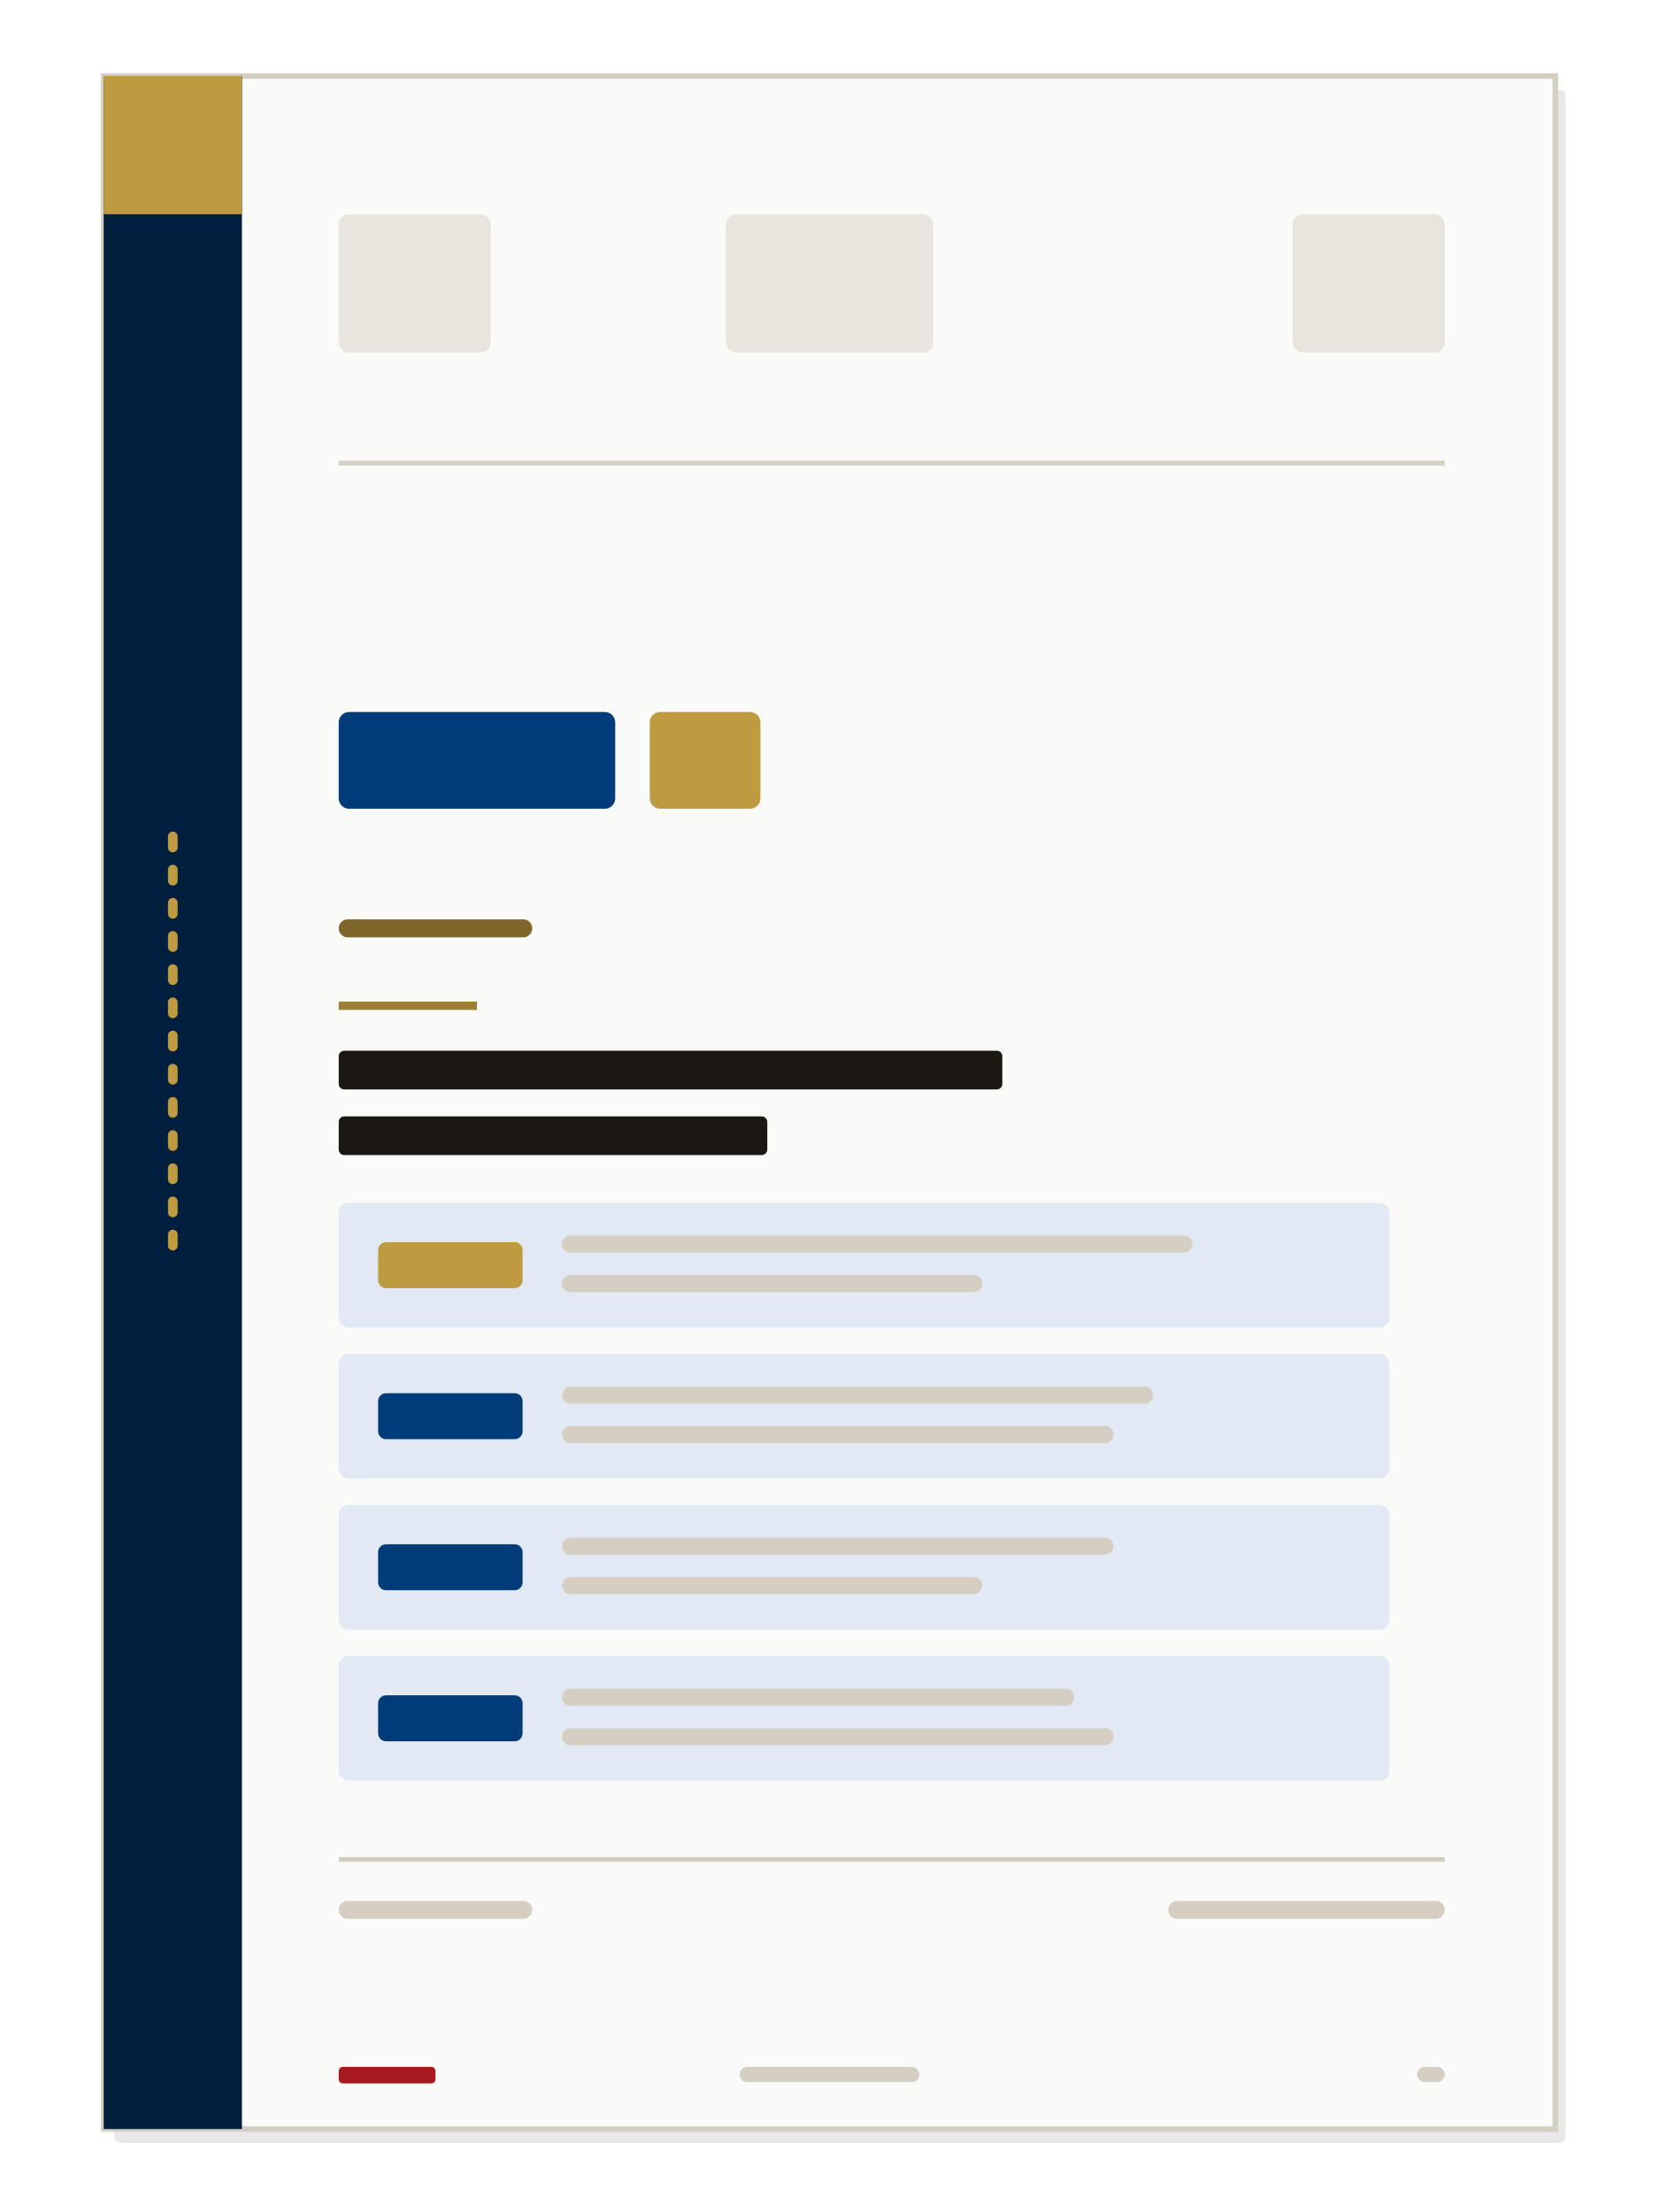
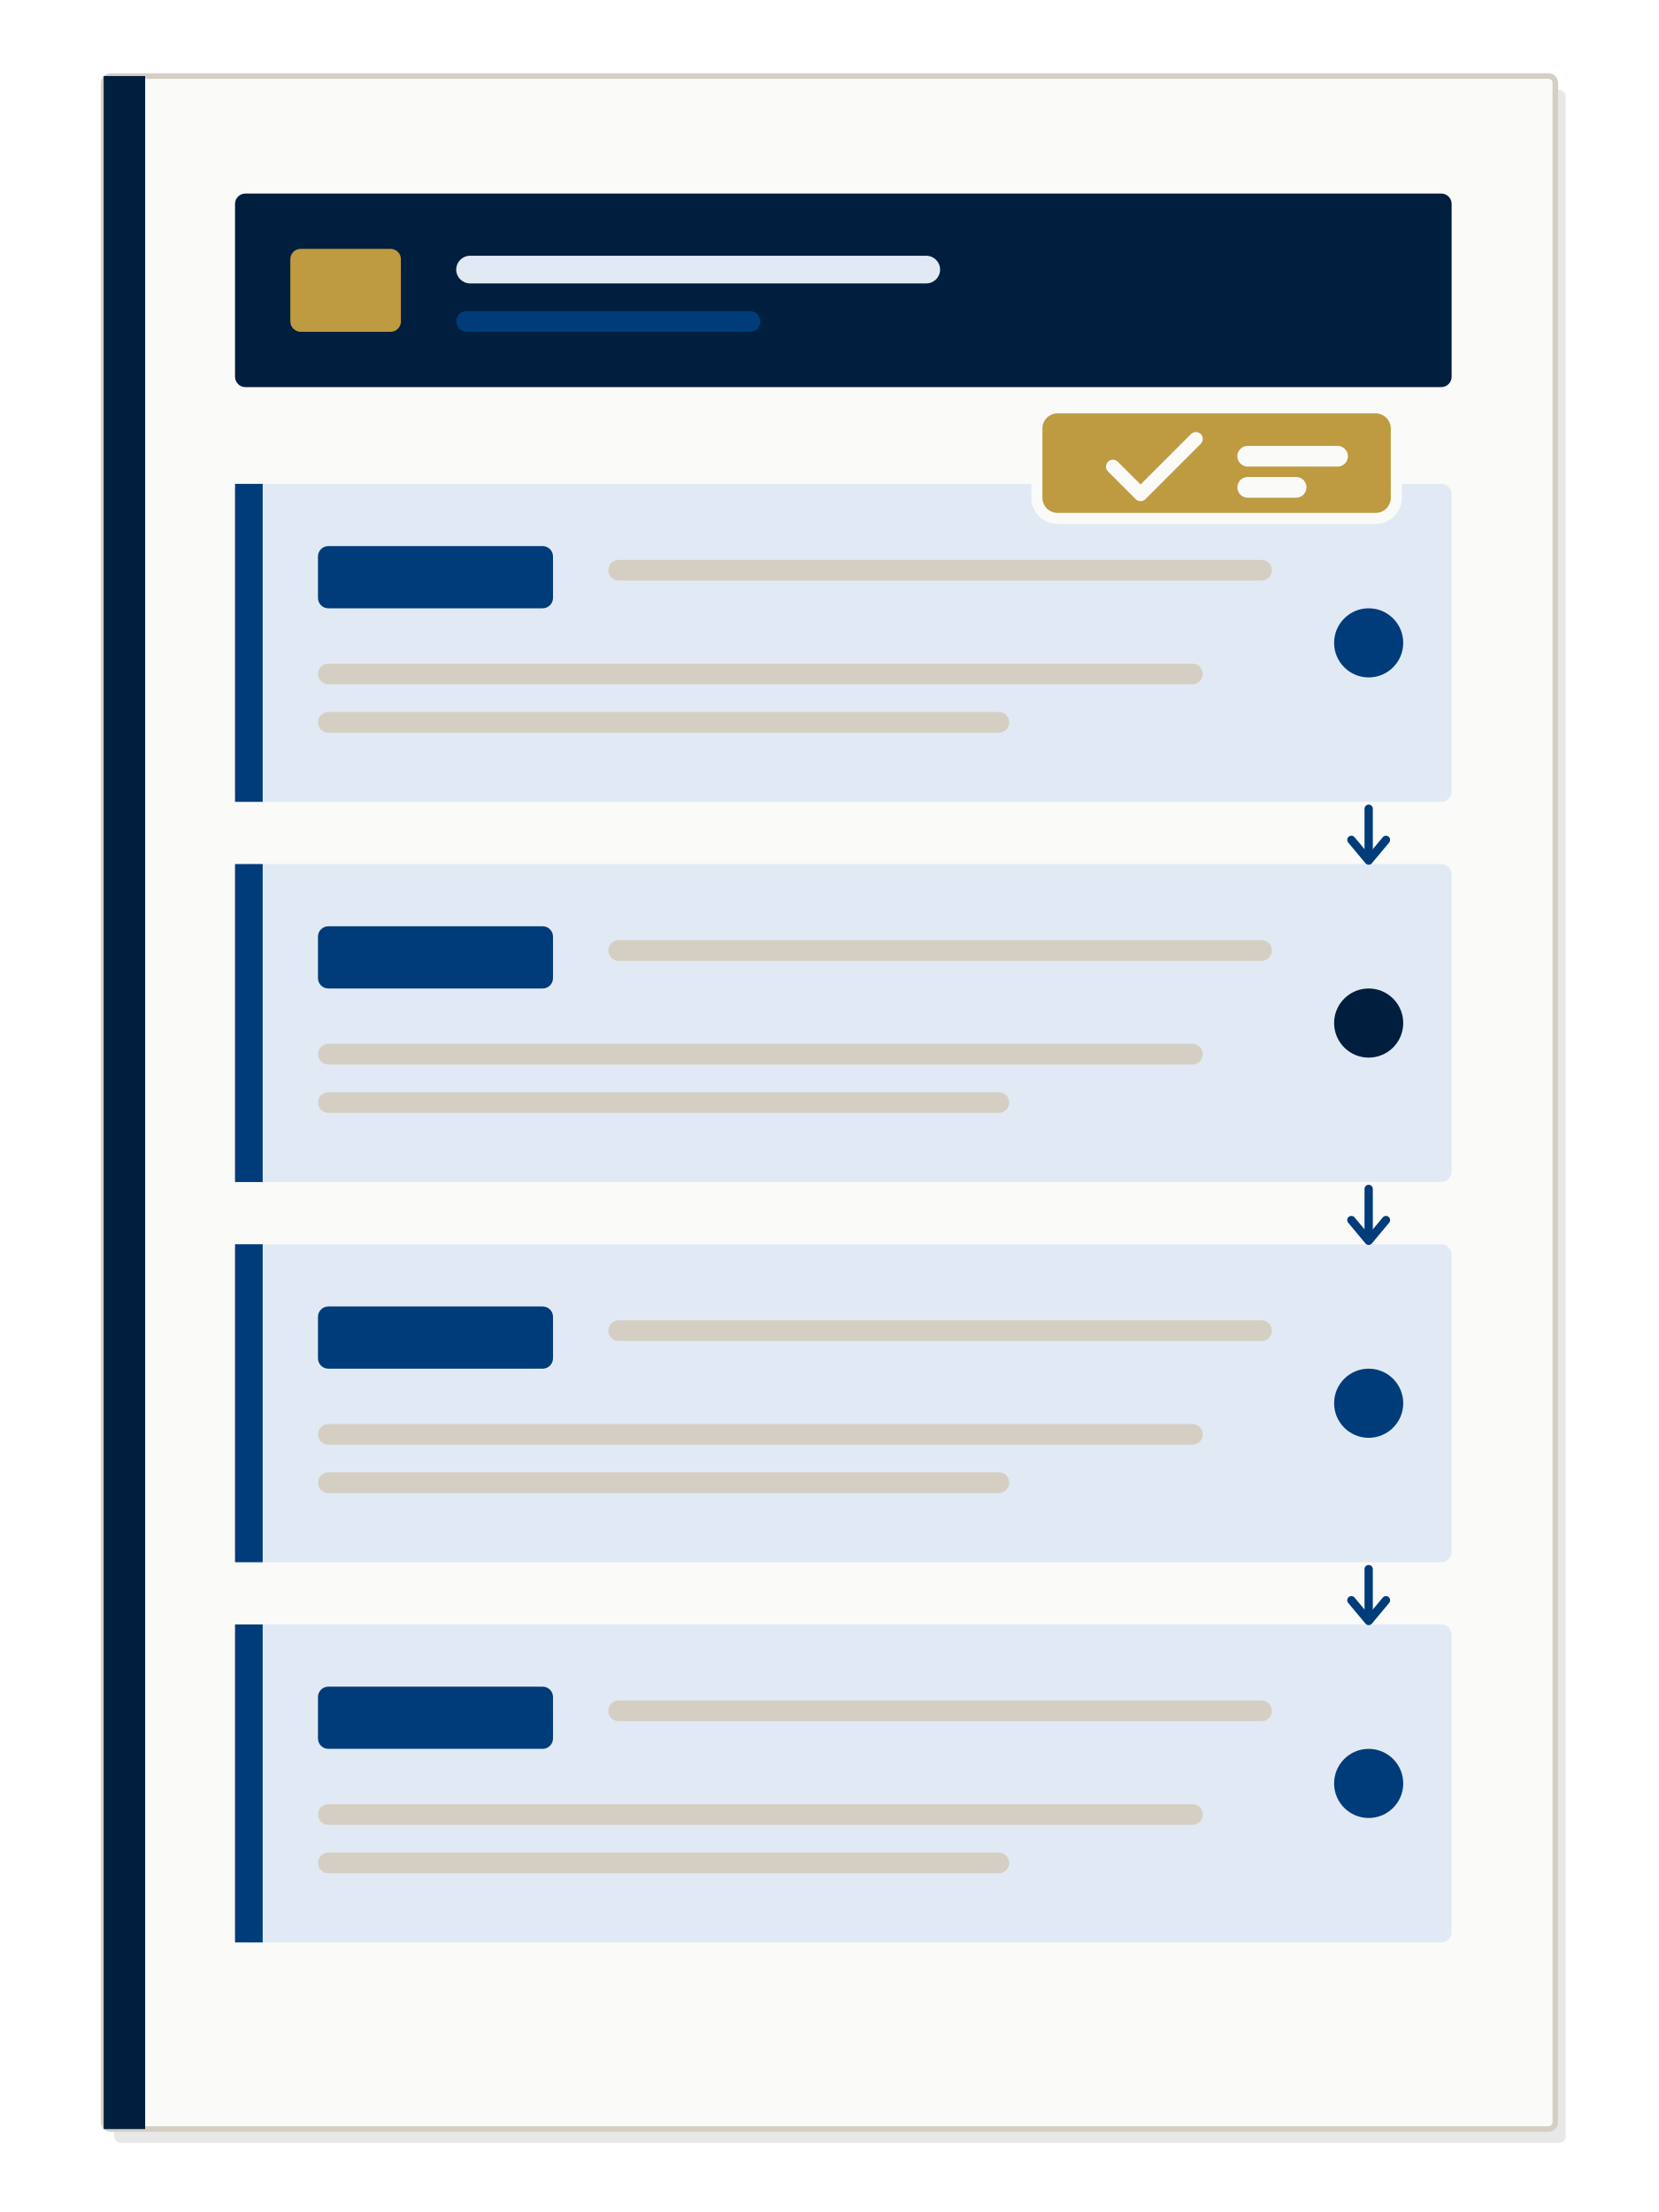
<svg xmlns="http://www.w3.org/2000/svg" viewBox="0 0 240 320" width="240" height="320" role="img" aria-label="Software Requirements Specification">
-   <rect x="16.5" y="13" width="210" height="297" fill="#1b1813" opacity=".1" rx="1" />
-   <g transform="translate(15 11)">
-     <rect x="0" y="0" width="210" height="297" fill="#fafaf9" stroke="#d5cfc3" stroke-width="0.8" />
-     <rect x="0" y="0" width="20" height="297" fill="#001e3d" />
-     <rect x="0" y="0" width="20" height="20" fill="#be9a41" />
-     <path d="M10 110L10 172" stroke="#be9a41" stroke-width="1.4" fill="none" stroke-linecap="round" stroke-dasharray="1.6 3.2" />
-     <rect x="34" y="20" width="22" height="20" rx="1.5" fill="#e8e4de" />
-     <rect x="90" y="20" width="30" height="20" rx="1.5" fill="#e8e4de" />
-     <rect x="172" y="20" width="22" height="20" rx="1.5" fill="#e8e4de" />
-     <path d="M34 56L194 56" stroke="#d5cfc3" stroke-width="0.7" fill="none" />
-     <rect x="34" y="92" width="40" height="14" rx="1.5" fill="#003c7a" />
-     <rect x="79" y="92" width="16" height="14" rx="1.5" fill="#be9a41" />
-     <rect x="34" y="122" width="28" height="2.6" rx="1.3" fill="#7d652b" />
-     <path d="M34 134.5L54 134.5" stroke="#9c7e36" stroke-width="1.2" fill="none" />
-     <rect x="34" y="141" width="96" height="5.6" rx="0.8" fill="#1b1813" />
-     <rect x="34" y="150.5" width="62" height="5.6" rx="0.8" fill="#1b1813" />
-     <g transform="translate(34 163) scale(.95)">
-       <rect x="0" y="0" width="160" height="19" rx="1.5" fill="#e1eaf4" />
-       <rect x="6" y="6" width="22" height="7" rx="1.2" fill="#be9a41" />
-       <rect x="34" y="5" width="96" height="2.6" rx="1.3" fill="#d5cfc3" />
-       <rect x="34" y="11" width="64" height="2.6" rx="1.3" fill="#d5cfc3" />
-       <rect x="0" y="23" width="160" height="19" rx="1.5" fill="#e1eaf4" />
-       <rect x="6" y="29" width="22" height="7" rx="1.2" fill="#003c7a" />
-       <rect x="34" y="28" width="90" height="2.6" rx="1.3" fill="#d5cfc3" />
-       <rect x="34" y="34" width="84" height="2.6" rx="1.3" fill="#d5cfc3" />
-       <rect x="0" y="46" width="160" height="19" rx="1.5" fill="#e1eaf4" />
-       <rect x="6" y="52" width="22" height="7" rx="1.2" fill="#003c7a" />
-       <rect x="34" y="51" width="84" height="2.6" rx="1.3" fill="#d5cfc3" />
-       <rect x="34" y="57" width="64" height="2.6" rx="1.3" fill="#d5cfc3" />
-       <rect x="0" y="69" width="160" height="19" rx="1.5" fill="#e1eaf4" />
-       <rect x="6" y="75" width="22" height="7" rx="1.2" fill="#003c7a" />
-       <rect x="34" y="74" width="78" height="2.6" rx="1.3" fill="#d5cfc3" />
-       <rect x="34" y="80" width="84" height="2.6" rx="1.3" fill="#d5cfc3" />
-     </g>
-     <path d="M34 258L194 258" stroke="#d5cfc3" stroke-width="0.7" fill="none" />
-     <rect x="34" y="264" width="28" height="2.6" rx="1.3" fill="#d5cfc3" />
-     <rect x="154" y="264" width="40" height="2.6" rx="1.3" fill="#d5cfc3" />
-     <rect x="34" y="288" width="14" height="2.4" rx="0.6" fill="#a81a1f" />
-     <rect x="92" y="288" width="26" height="2.2" rx="1.1" fill="#d5cfc3" />
-     <rect x="190" y="288" width="4" height="2.2" rx="1.1" fill="#d5cfc3" />
+   <g class="bw-a-page">
+     <rect x="16.5" y="13" width="210" height="297" rx="1" fill="#1b1813" opacity=".1" />
+     <rect x="15" y="11" width="210" height="297" rx="1" fill="#fafaf9" stroke="#d5cfc3" stroke-width="0.8" />
+     <rect x="15" y="11" width="6" height="297" rx="0" fill="#001e3d" />
+   </g>
+   <g class="bw-a-head">
+     <rect x="34" y="28" width="176" height="28" rx="1.5" fill="#001e3d" />
+     <rect x="42" y="36" width="16" height="12" rx="1.5" fill="#be9a41" />
+     <rect x="66" y="37" width="70" height="4" rx="2" fill="#e1eaf4" />
+     <rect x="66" y="45" width="44" height="3" rx="1.5" fill="#003c7a" />
+   </g>
+   <g class="bw-a-row">
+     <rect x="34" y="70" width="176" height="46" rx="1.5" fill="#e1eaf4" />
+     <rect x="34" y="70" width="4" height="46" rx="0" fill="#003c7a" />
+     <rect x="46" y="79" width="34" height="9" rx="1.5" fill="#003c7a" />
+     <rect x="88" y="81" width="96" height="3" rx="1.5" fill="#d5cfc3" />
+     <rect x="46" y="96" width="128" height="3" rx="1.5" fill="#d5cfc3" />
+     <rect x="46" y="103" width="100" height="3" rx="1.5" fill="#d5cfc3" />
+   </g>
+   <g class="bw-a-row">
+     <rect x="34" y="125" width="176" height="46" rx="1.5" fill="#e1eaf4" />
+     <rect x="34" y="125" width="4" height="46" rx="0" fill="#003c7a" />
+     <rect x="46" y="134" width="34" height="9" rx="1.5" fill="#003c7a" />
+     <rect x="88" y="136" width="96" height="3" rx="1.5" fill="#d5cfc3" />
+     <rect x="46" y="151" width="128" height="3" rx="1.5" fill="#d5cfc3" />
+     <rect x="46" y="158" width="100" height="3" rx="1.5" fill="#d5cfc3" />
+   </g>
+   <g class="bw-a-row">
+     <rect x="34" y="180" width="176" height="46" rx="1.5" fill="#e1eaf4" />
+     <rect x="34" y="180" width="4" height="46" rx="0" fill="#003c7a" />
+     <rect x="46" y="189" width="34" height="9" rx="1.5" fill="#003c7a" />
+     <rect x="88" y="191" width="96" height="3" rx="1.5" fill="#d5cfc3" />
+     <rect x="46" y="206" width="128" height="3" rx="1.5" fill="#d5cfc3" />
+     <rect x="46" y="213" width="100" height="3" rx="1.5" fill="#d5cfc3" />
+   </g>
+   <g class="bw-a-row">
+     <rect x="34" y="235" width="176" height="46" rx="1.5" fill="#e1eaf4" />
+     <rect x="34" y="235" width="4" height="46" rx="0" fill="#003c7a" />
+     <rect x="46" y="244" width="34" height="9" rx="1.5" fill="#003c7a" />
+     <rect x="88" y="246" width="96" height="3" rx="1.5" fill="#d5cfc3" />
+     <rect x="46" y="261" width="128" height="3" rx="1.5" fill="#d5cfc3" />
+     <rect x="46" y="268" width="100" height="3" rx="1.5" fill="#d5cfc3" />
+   </g>
+   <g class="bw-a-node">
+     <circle cx="198" cy="93" r="5" fill="#003c7a" />
+   </g>
+   <g class="bw-a-node">
+     <circle cx="198" cy="148" r="5" fill="#001e3d" />
+   </g>
+   <g class="bw-a-node">
+     <circle cx="198" cy="203" r="5" fill="#003c7a" />
+   </g>
+   <g class="bw-a-node">
+     <circle cx="198" cy="258" r="5" fill="#003c7a" />
+   </g>
+   <g class="bw-a-arrow">
+     <path d="M198 117L198 124" stroke="#003c7a" stroke-width="1.2" fill="none" stroke-linecap="round" stroke-linejoin="round" />
+     <path d="M195.5 121.5L198 124.5L200.5 121.5" stroke="#003c7a" stroke-width="1.2" fill="none" stroke-linecap="round" stroke-linejoin="round" />
+   </g>
+   <g class="bw-a-arrow">
+     <path d="M198 172L198 179" stroke="#003c7a" stroke-width="1.2" fill="none" stroke-linecap="round" stroke-linejoin="round" />
+     <path d="M195.5 176.5L198 179.5L200.5 176.5" stroke="#003c7a" stroke-width="1.2" fill="none" stroke-linecap="round" stroke-linejoin="round" />
+   </g>
+   <g class="bw-a-arrow">
+     <path d="M198 227L198 234" stroke="#003c7a" stroke-width="1.2" fill="none" stroke-linecap="round" stroke-linejoin="round" />
+     <path d="M195.5 231.5L198 234.5L200.5 231.5" stroke="#003c7a" stroke-width="1.2" fill="none" stroke-linecap="round" stroke-linejoin="round" />
+   </g>
+   <g class="bw-a-mark">
+     <rect x="150" y="59" width="52" height="16" rx="3" fill="#be9a41" stroke="#fafaf9" stroke-width="1.6" />
+     <path d="M161 67.5L165 71.5L173 63.5" stroke="#fafaf9" stroke-width="2" fill="none" stroke-linecap="round" stroke-linejoin="round" />
+     <rect x="179" y="64.5" width="16" height="3" rx="1.5" fill="#fafaf9" />
+     <rect x="179" y="69" width="10" height="3" rx="1.5" fill="#fafaf9" />
  </g>
</svg>
